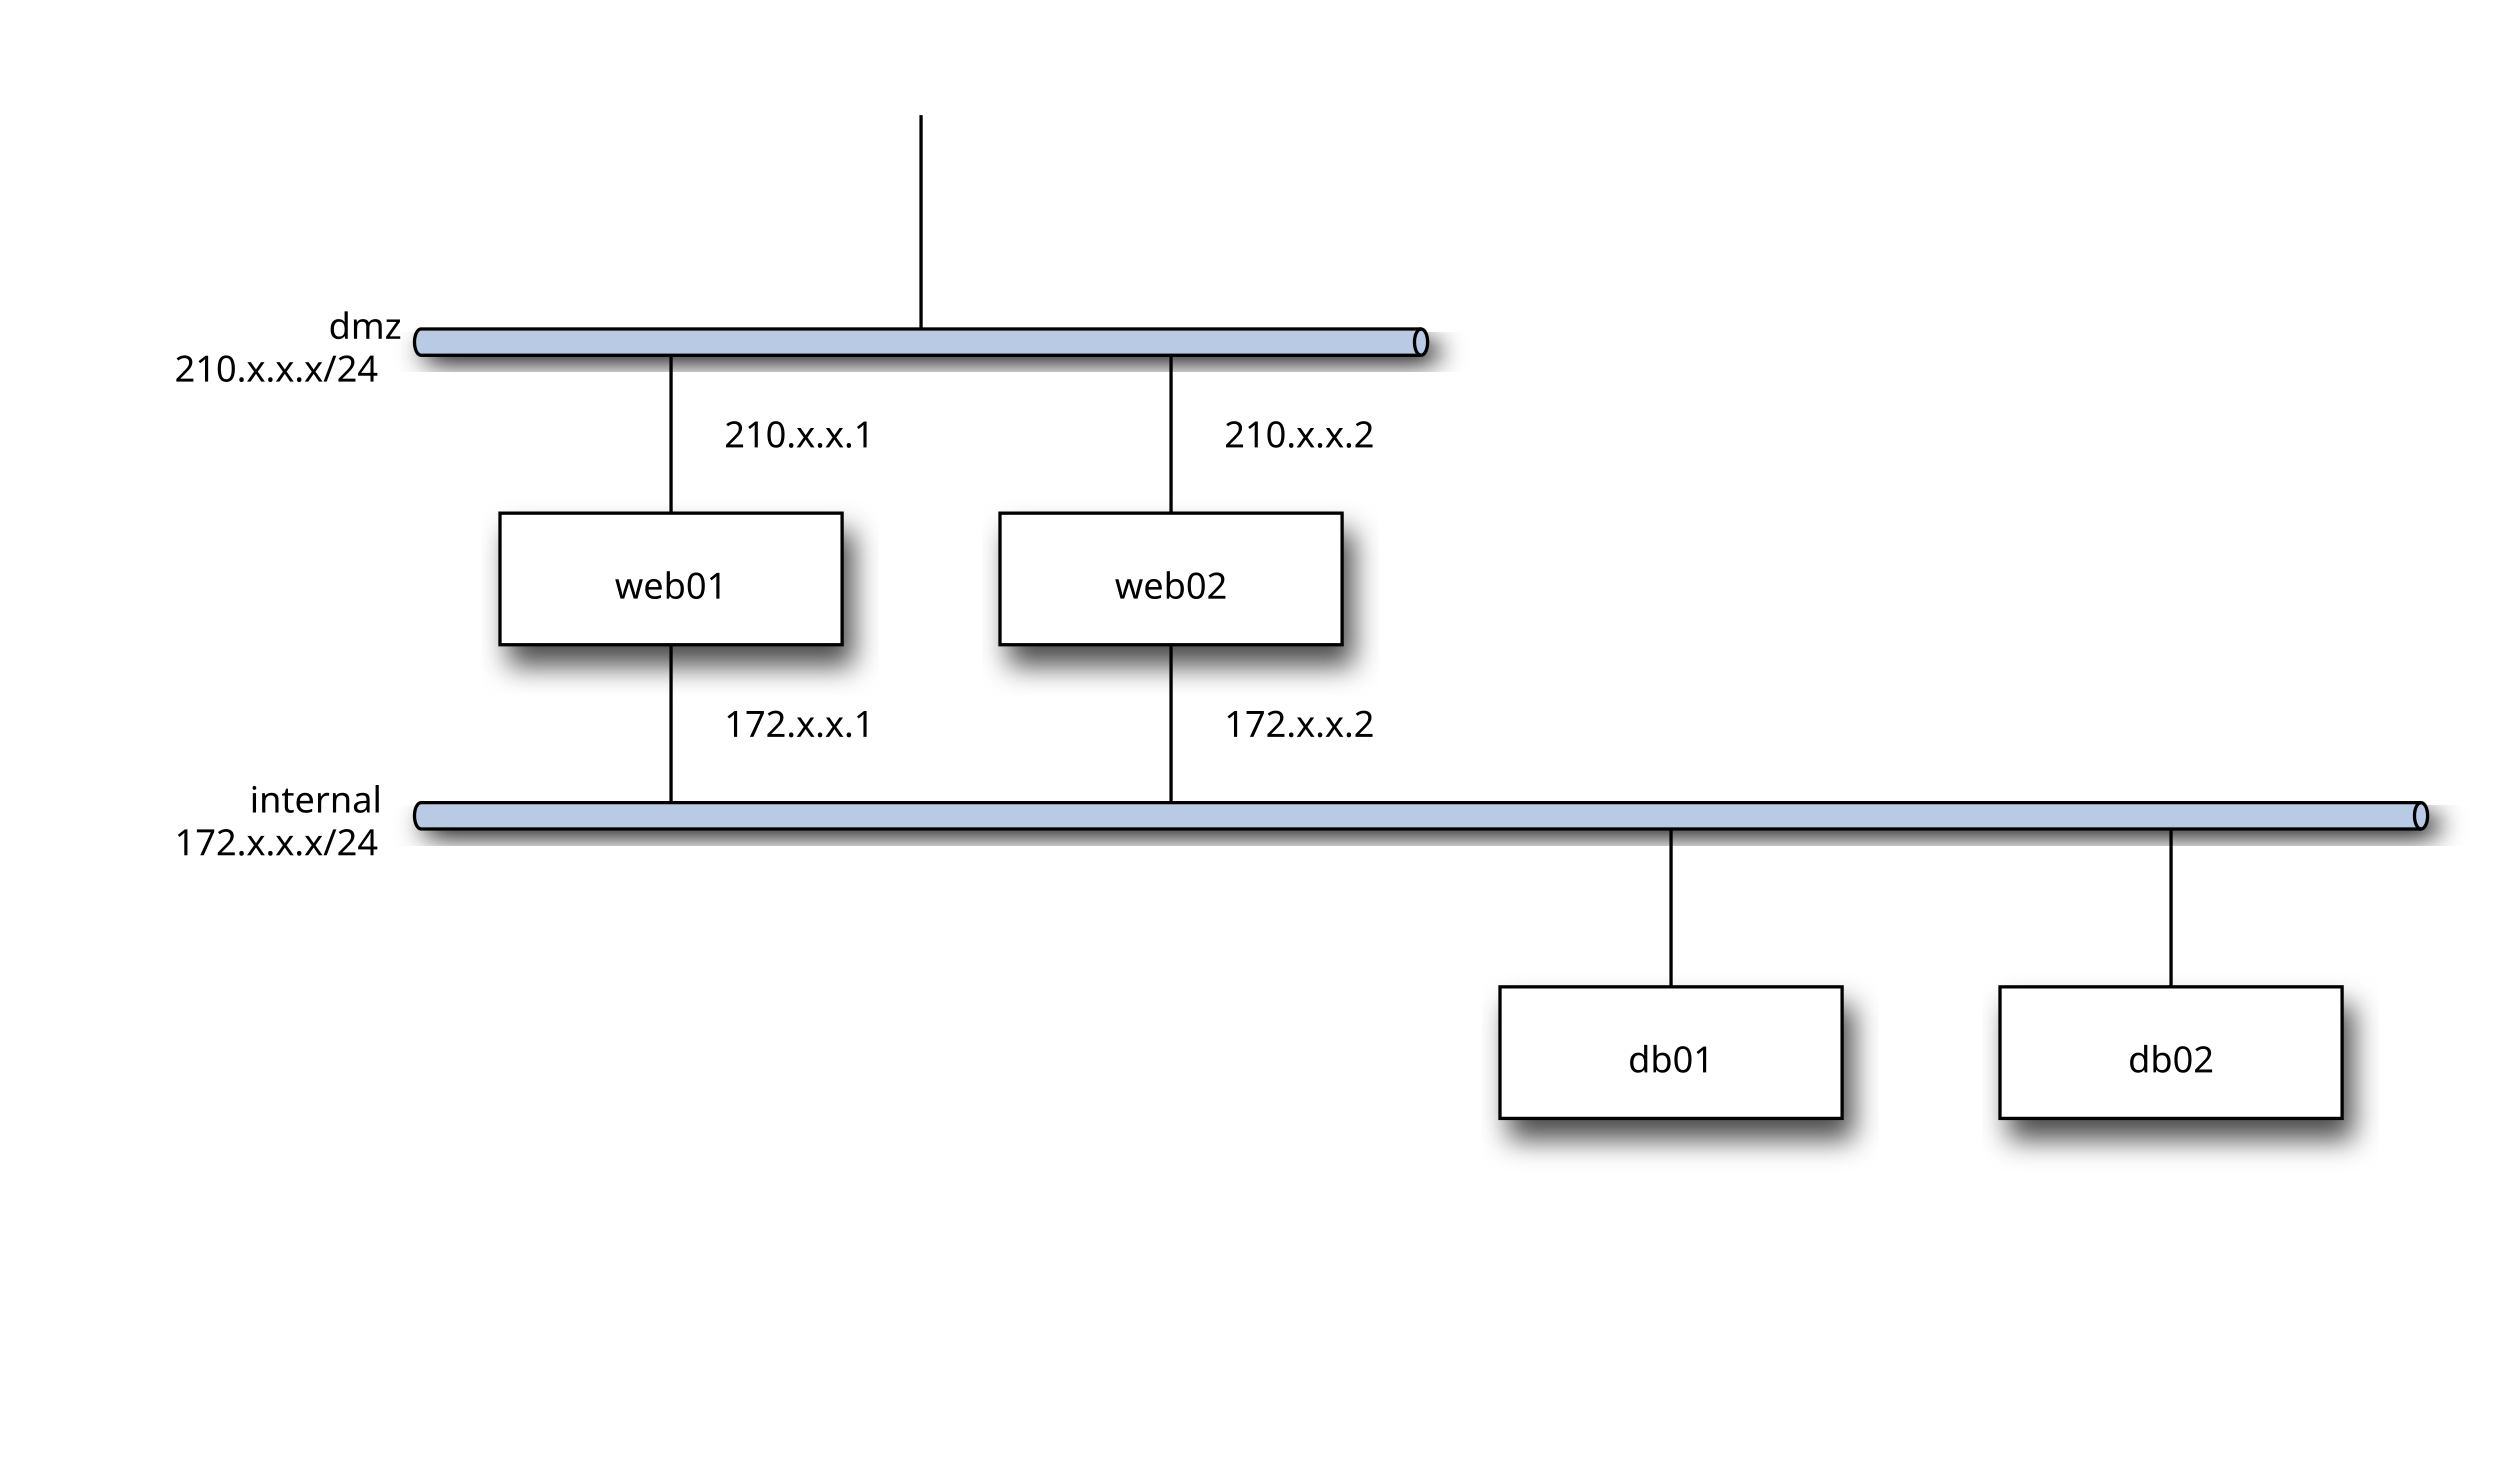
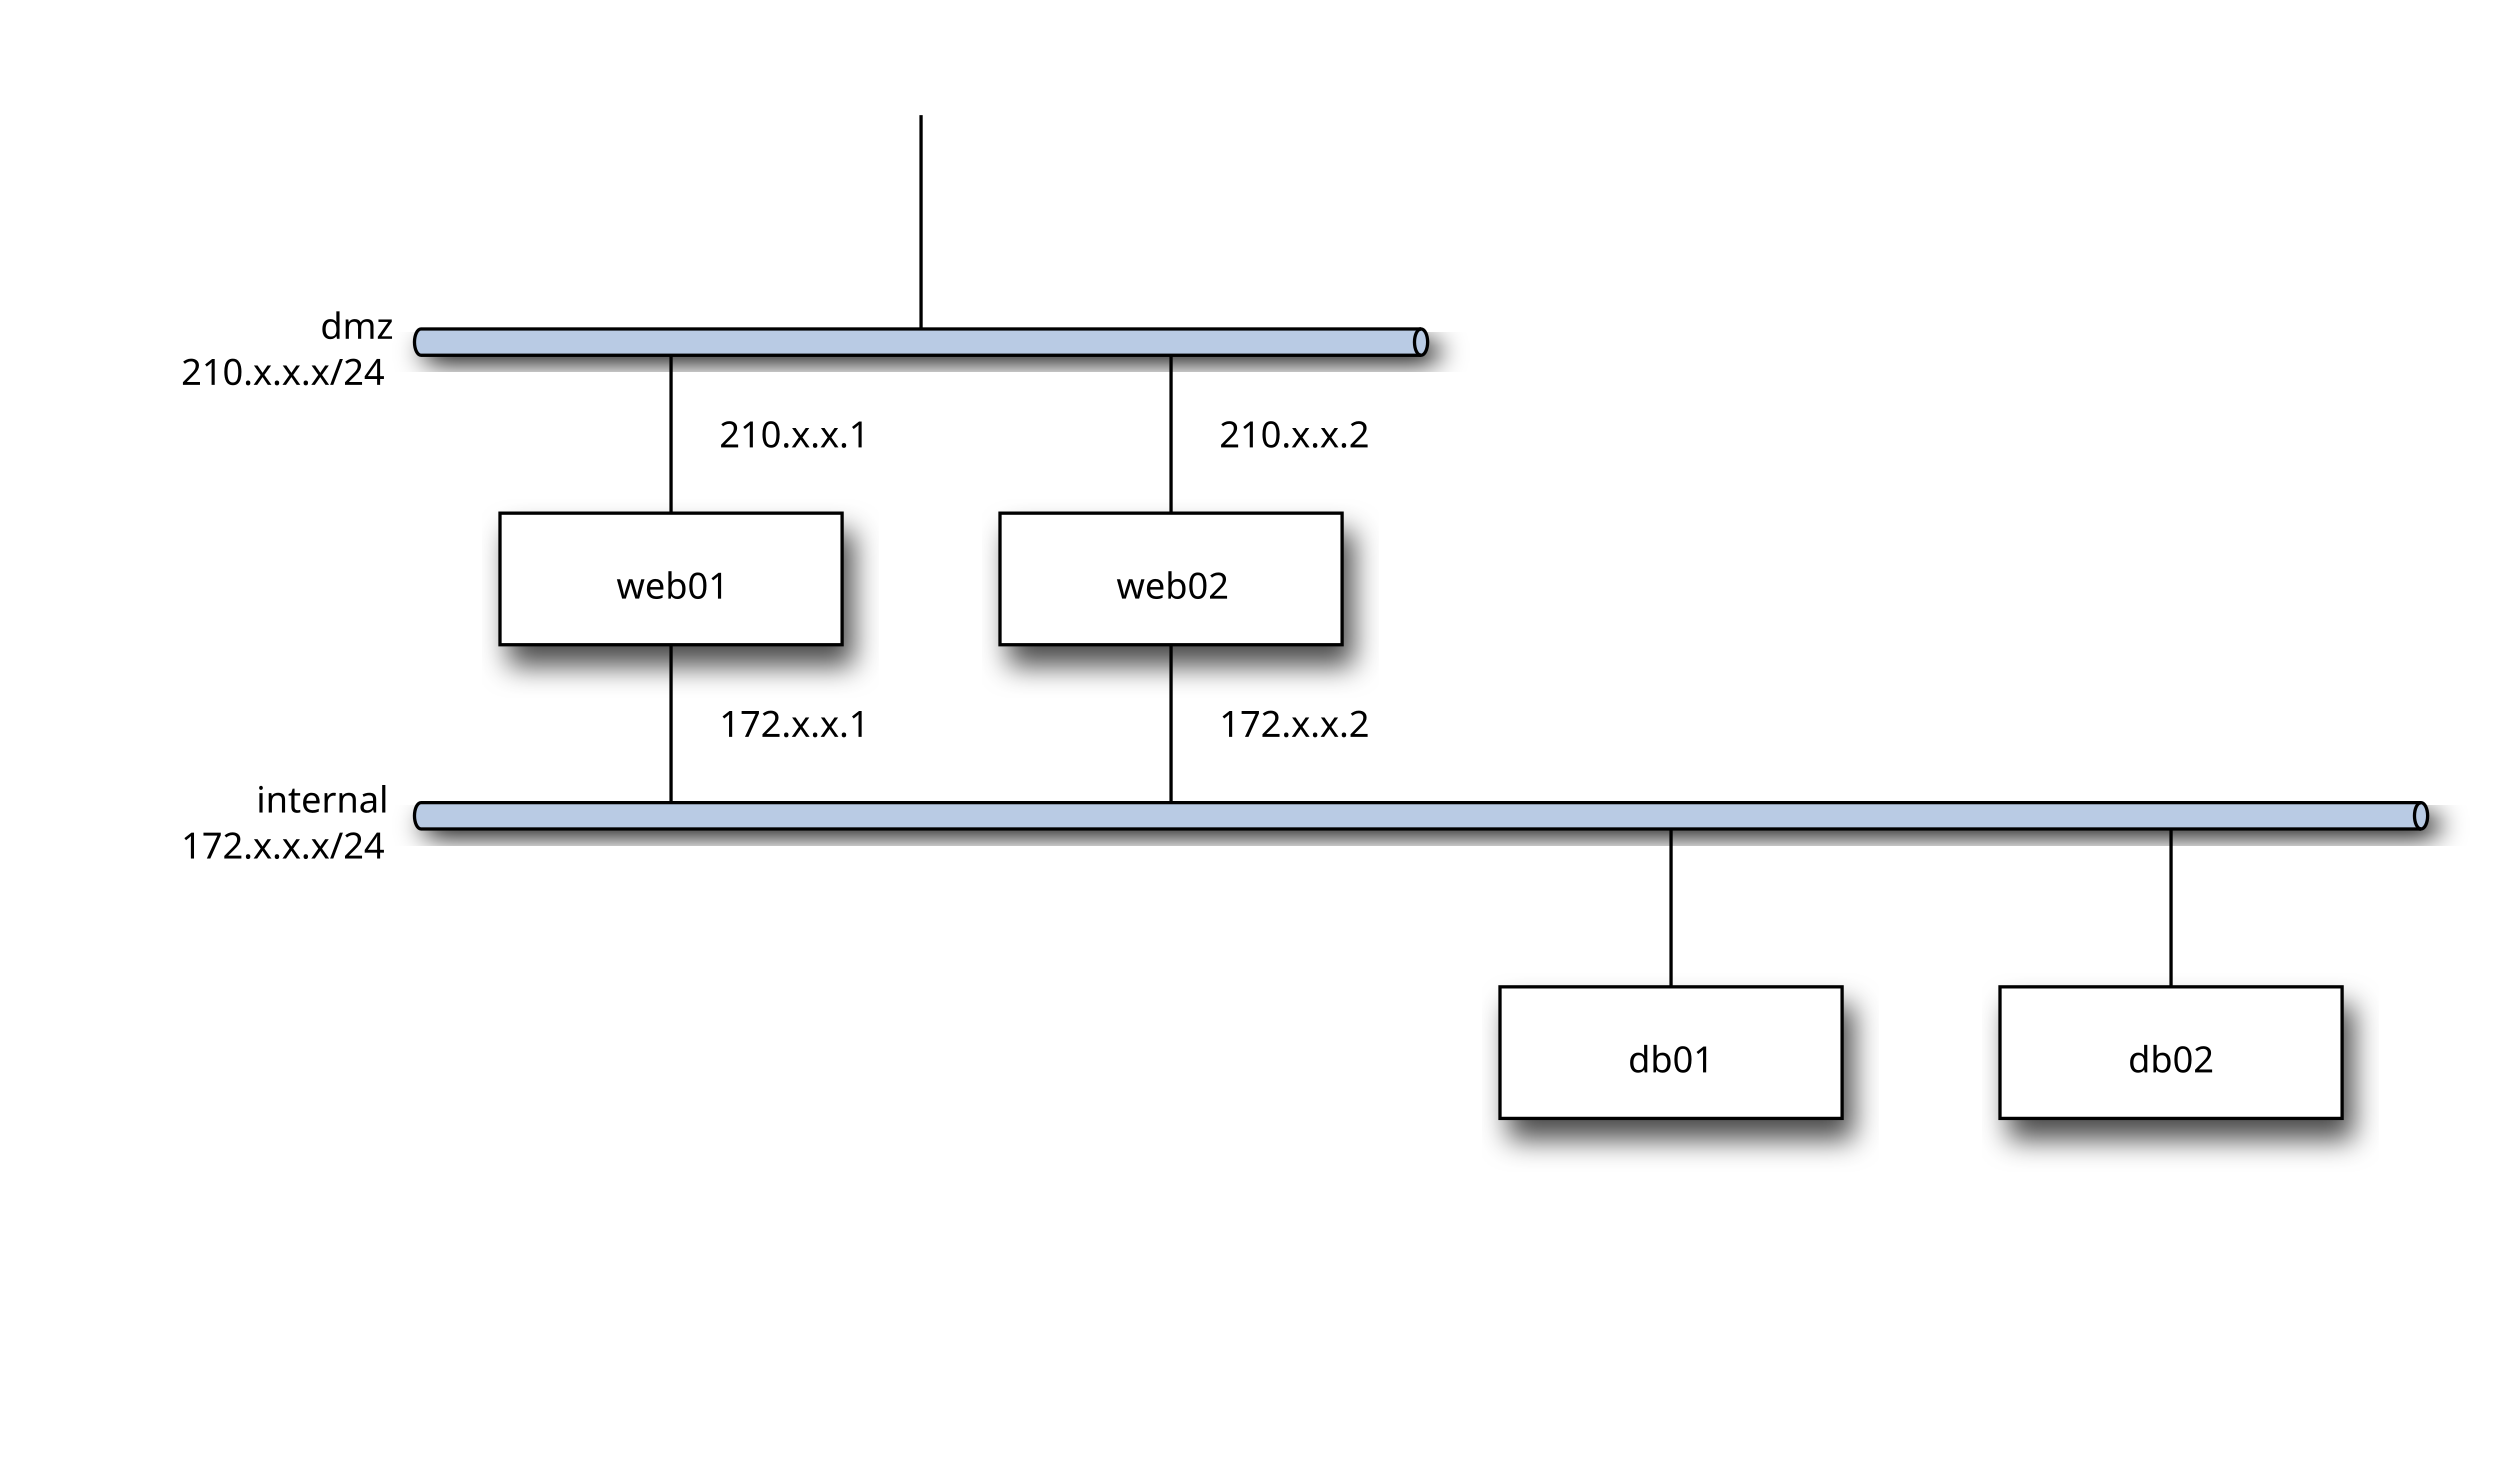
<svg xmlns="http://www.w3.org/2000/svg" viewBox="0 0 760 444" width="760px" height="444px">
  <defs id="defs_block">
    <filter height="1.504" id="filter_blur" width="1.157" x="-0.079" y="-0.252">
      <feGaussianBlur id="feGaussianBlur3780" stdDeviation="4.2" />
    </filter>
  </defs>
  <rect fill="rgb(0,0,0)" height="40" stroke="rgb(0,0,0)" style="filter:url(#filter_blur);opacity:0.7;fill-opacity:1" width="104" x="155" y="162" />
  <rect fill="rgb(0,0,0)" height="40" stroke="rgb(0,0,0)" style="filter:url(#filter_blur);opacity:0.7;fill-opacity:1" width="104" x="307" y="162" />
  <rect fill="rgb(0,0,0)" height="40" stroke="rgb(0,0,0)" style="filter:url(#filter_blur);opacity:0.7;fill-opacity:1" width="104" x="459" y="306" />
  <rect fill="rgb(0,0,0)" height="40" stroke="rgb(0,0,0)" style="filter:url(#filter_blur);opacity:0.7;fill-opacity:1" width="104" x="611" y="306" />
  <path d="M 131 103 L 435 103 A2,4 0 0 1 435 111 L 131 111 A2,4 0 0 1 131 103" fill="rgb(0,0,0)" style="filter:url(#filter_blur)" />
  <path d="M 131 247 L 739 247 A2,4 0 0 1 739 255 L 131 255 A2,4 0 0 1 131 247" fill="rgb(0,0,0)" style="filter:url(#filter_blur)" />
  <path d="M 128 100 L 432 100 A2,4 0 0 1 432 108 L 128 108 A2,4 0 0 1 128 100" fill="rgb(185,203,228)" stroke="rgb(0,0,0)" />
  <path d="M 432 108 A2,4 0 0 1 432 100" fill="none" stroke="rgb(0,0,0)" />
  <path d="M 128 100 L 432 100" fill="none" stroke="none" />
  <path d="M 280 35 L 280 100" fill="none" stroke="rgb(0,0,0)" />
  <path d="M 128 244 L 736 244 A2,4 0 0 1 736 252 L 128 252 A2,4 0 0 1 128 244" fill="rgb(185,203,228)" stroke="rgb(0,0,0)" />
  <path d="M 736 252 A2,4 0 0 1 736 244" fill="none" stroke="rgb(0,0,0)" />
  <path d="M 128 244 L 736 244" fill="none" stroke="none" />
-   <text fill="rgb(0,0,0)" font-family="sans-serif" font-size="11" font-style="normal" font-weight="normal" text-anchor="middle" textLength="18" x="111.0" y="103">dmz</text>
-   <text fill="rgb(0,0,0)" font-family="sans-serif" font-size="11" font-style="normal" font-weight="normal" text-anchor="middle" textLength="72" x="84.0" y="116">210.x.x.x/24</text>
-   <text fill="rgb(0,0,0)" font-family="sans-serif" font-size="11" font-style="normal" font-weight="normal" text-anchor="middle" textLength="48" x="96.0" y="247">internal</text>
-   <text fill="rgb(0,0,0)" font-family="sans-serif" font-size="11" font-style="normal" font-weight="normal" text-anchor="middle" textLength="72" x="84.0" y="260">172.x.x.x/24</text>
+   <text fill="rgb(0,0,0)" font-family="sans-serif" font-size="11" font-style="normal" font-weight="normal" text-anchor="middle" textLength="23" x="108.5" y="103">dmz</text>
+   <text fill="rgb(0,0,0)" font-family="sans-serif" font-size="11" font-style="normal" font-weight="normal" text-anchor="middle" textLength="68" x="86.0" y="117">210.x.x.x/24</text>
+   <text fill="rgb(0,0,0)" font-family="sans-serif" font-size="11" font-style="normal" font-weight="normal" text-anchor="middle" textLength="44" x="98.0" y="247">internal</text>
+   <text fill="rgb(0,0,0)" font-family="sans-serif" font-size="11" font-style="normal" font-weight="normal" text-anchor="middle" textLength="68" x="86.0" y="261">172.x.x.x/24</text>
  <path d="M 204 108 L 204 156" fill="none" stroke="rgb(0,0,0)" />
-   <text fill="rgb(0,0,0)" font-family="sans-serif" font-size="11" font-style="normal" font-weight="normal" text-anchor="middle" textLength="54" x="243.0" y="136">210.x.x.1</text>
+   <text fill="rgb(0,0,0)" font-family="sans-serif" font-size="11" font-style="normal" font-weight="normal" text-anchor="middle" textLength="51" x="241.5" y="136">210.x.x.1</text>
  <path d="M 204 196 L 204 244" fill="none" stroke="rgb(0,0,0)" />
-   <text fill="rgb(0,0,0)" font-family="sans-serif" font-size="11" font-style="normal" font-weight="normal" text-anchor="middle" textLength="54" x="243.0" y="224">172.x.x.1</text>
+   <text fill="rgb(0,0,0)" font-family="sans-serif" font-size="11" font-style="normal" font-weight="normal" text-anchor="middle" textLength="51" x="241.5" y="224">172.x.x.1</text>
  <rect fill="rgb(255,255,255)" height="40" stroke="rgb(0,0,0)" width="104" x="152" y="156" />
-   <text fill="rgb(0,0,0)" font-family="sans-serif" font-size="11" font-style="normal" font-weight="normal" text-anchor="middle" textLength="30" x="204.0" y="182">web01</text>
+   <text fill="rgb(0,0,0)" font-family="sans-serif" font-size="11" font-style="normal" font-weight="normal" text-anchor="middle" textLength="37" x="204.5" y="182">web01</text>
  <path d="M 356 108 L 356 156" fill="none" stroke="rgb(0,0,0)" />
-   <text fill="rgb(0,0,0)" font-family="sans-serif" font-size="11" font-style="normal" font-weight="normal" text-anchor="middle" textLength="54" x="395.0" y="136">210.x.x.2</text>
+   <text fill="rgb(0,0,0)" font-family="sans-serif" font-size="11" font-style="normal" font-weight="normal" text-anchor="middle" textLength="51" x="393.5" y="136">210.x.x.2</text>
  <path d="M 356 196 L 356 244" fill="none" stroke="rgb(0,0,0)" />
-   <text fill="rgb(0,0,0)" font-family="sans-serif" font-size="11" font-style="normal" font-weight="normal" text-anchor="middle" textLength="54" x="395.0" y="224">172.x.x.2</text>
+   <text fill="rgb(0,0,0)" font-family="sans-serif" font-size="11" font-style="normal" font-weight="normal" text-anchor="middle" textLength="51" x="393.5" y="224">172.x.x.2</text>
  <rect fill="rgb(255,255,255)" height="40" stroke="rgb(0,0,0)" width="104" x="304" y="156" />
-   <text fill="rgb(0,0,0)" font-family="sans-serif" font-size="11" font-style="normal" font-weight="normal" text-anchor="middle" textLength="30" x="356.0" y="182">web02</text>
+   <text fill="rgb(0,0,0)" font-family="sans-serif" font-size="11" font-style="normal" font-weight="normal" text-anchor="middle" textLength="37" x="356.5" y="182">web02</text>
  <path d="M 508 252 L 508 300" fill="none" stroke="rgb(0,0,0)" />
  <rect fill="rgb(255,255,255)" height="40" stroke="rgb(0,0,0)" width="104" x="456" y="300" />
-   <text fill="rgb(0,0,0)" font-family="sans-serif" font-size="11" font-style="normal" font-weight="normal" text-anchor="middle" textLength="24" x="508.0" y="326">db01</text>
+   <text fill="rgb(0,0,0)" font-family="sans-serif" font-size="11" font-style="normal" font-weight="normal" text-anchor="middle" textLength="28" x="508.0" y="326">db01</text>
  <path d="M 660 252 L 660 300" fill="none" stroke="rgb(0,0,0)" />
  <rect fill="rgb(255,255,255)" height="40" stroke="rgb(0,0,0)" width="104" x="608" y="300" />
-   <text fill="rgb(0,0,0)" font-family="sans-serif" font-size="11" font-style="normal" font-weight="normal" text-anchor="middle" textLength="24" x="660.0" y="326">db02</text>
+   <text fill="rgb(0,0,0)" font-family="sans-serif" font-size="11" font-style="normal" font-weight="normal" text-anchor="middle" textLength="28" x="660.0" y="326">db02</text>
</svg>
